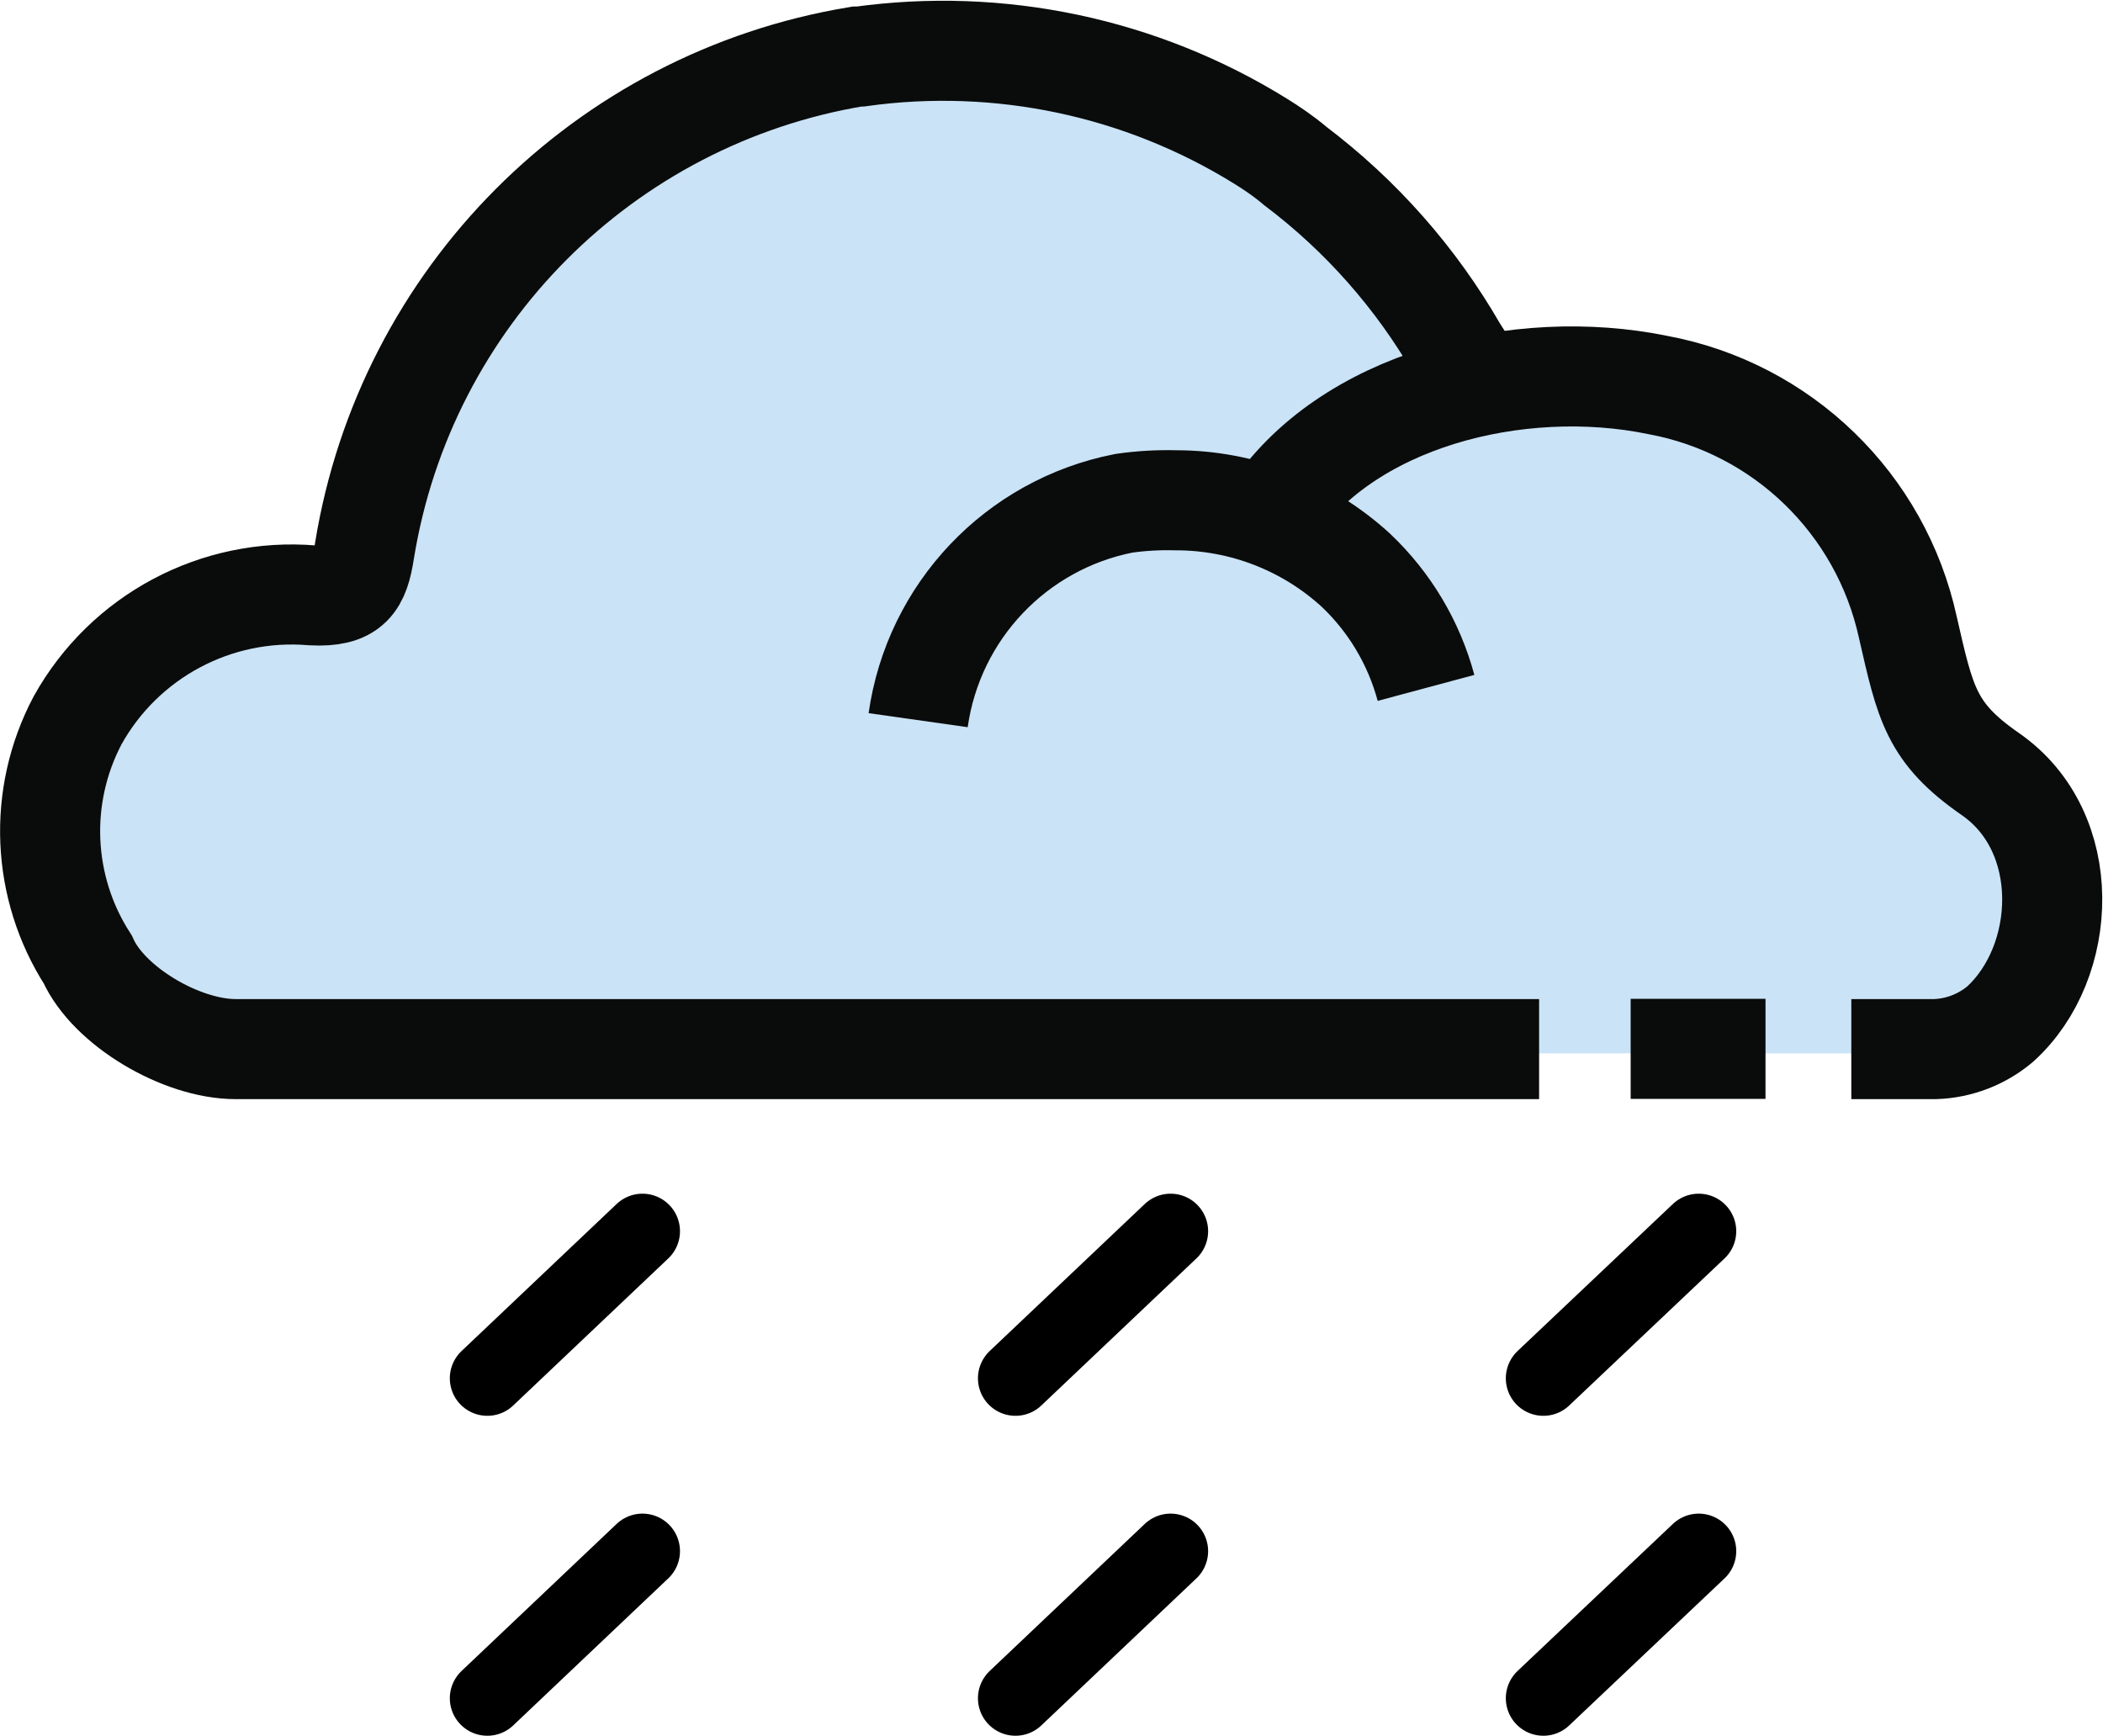
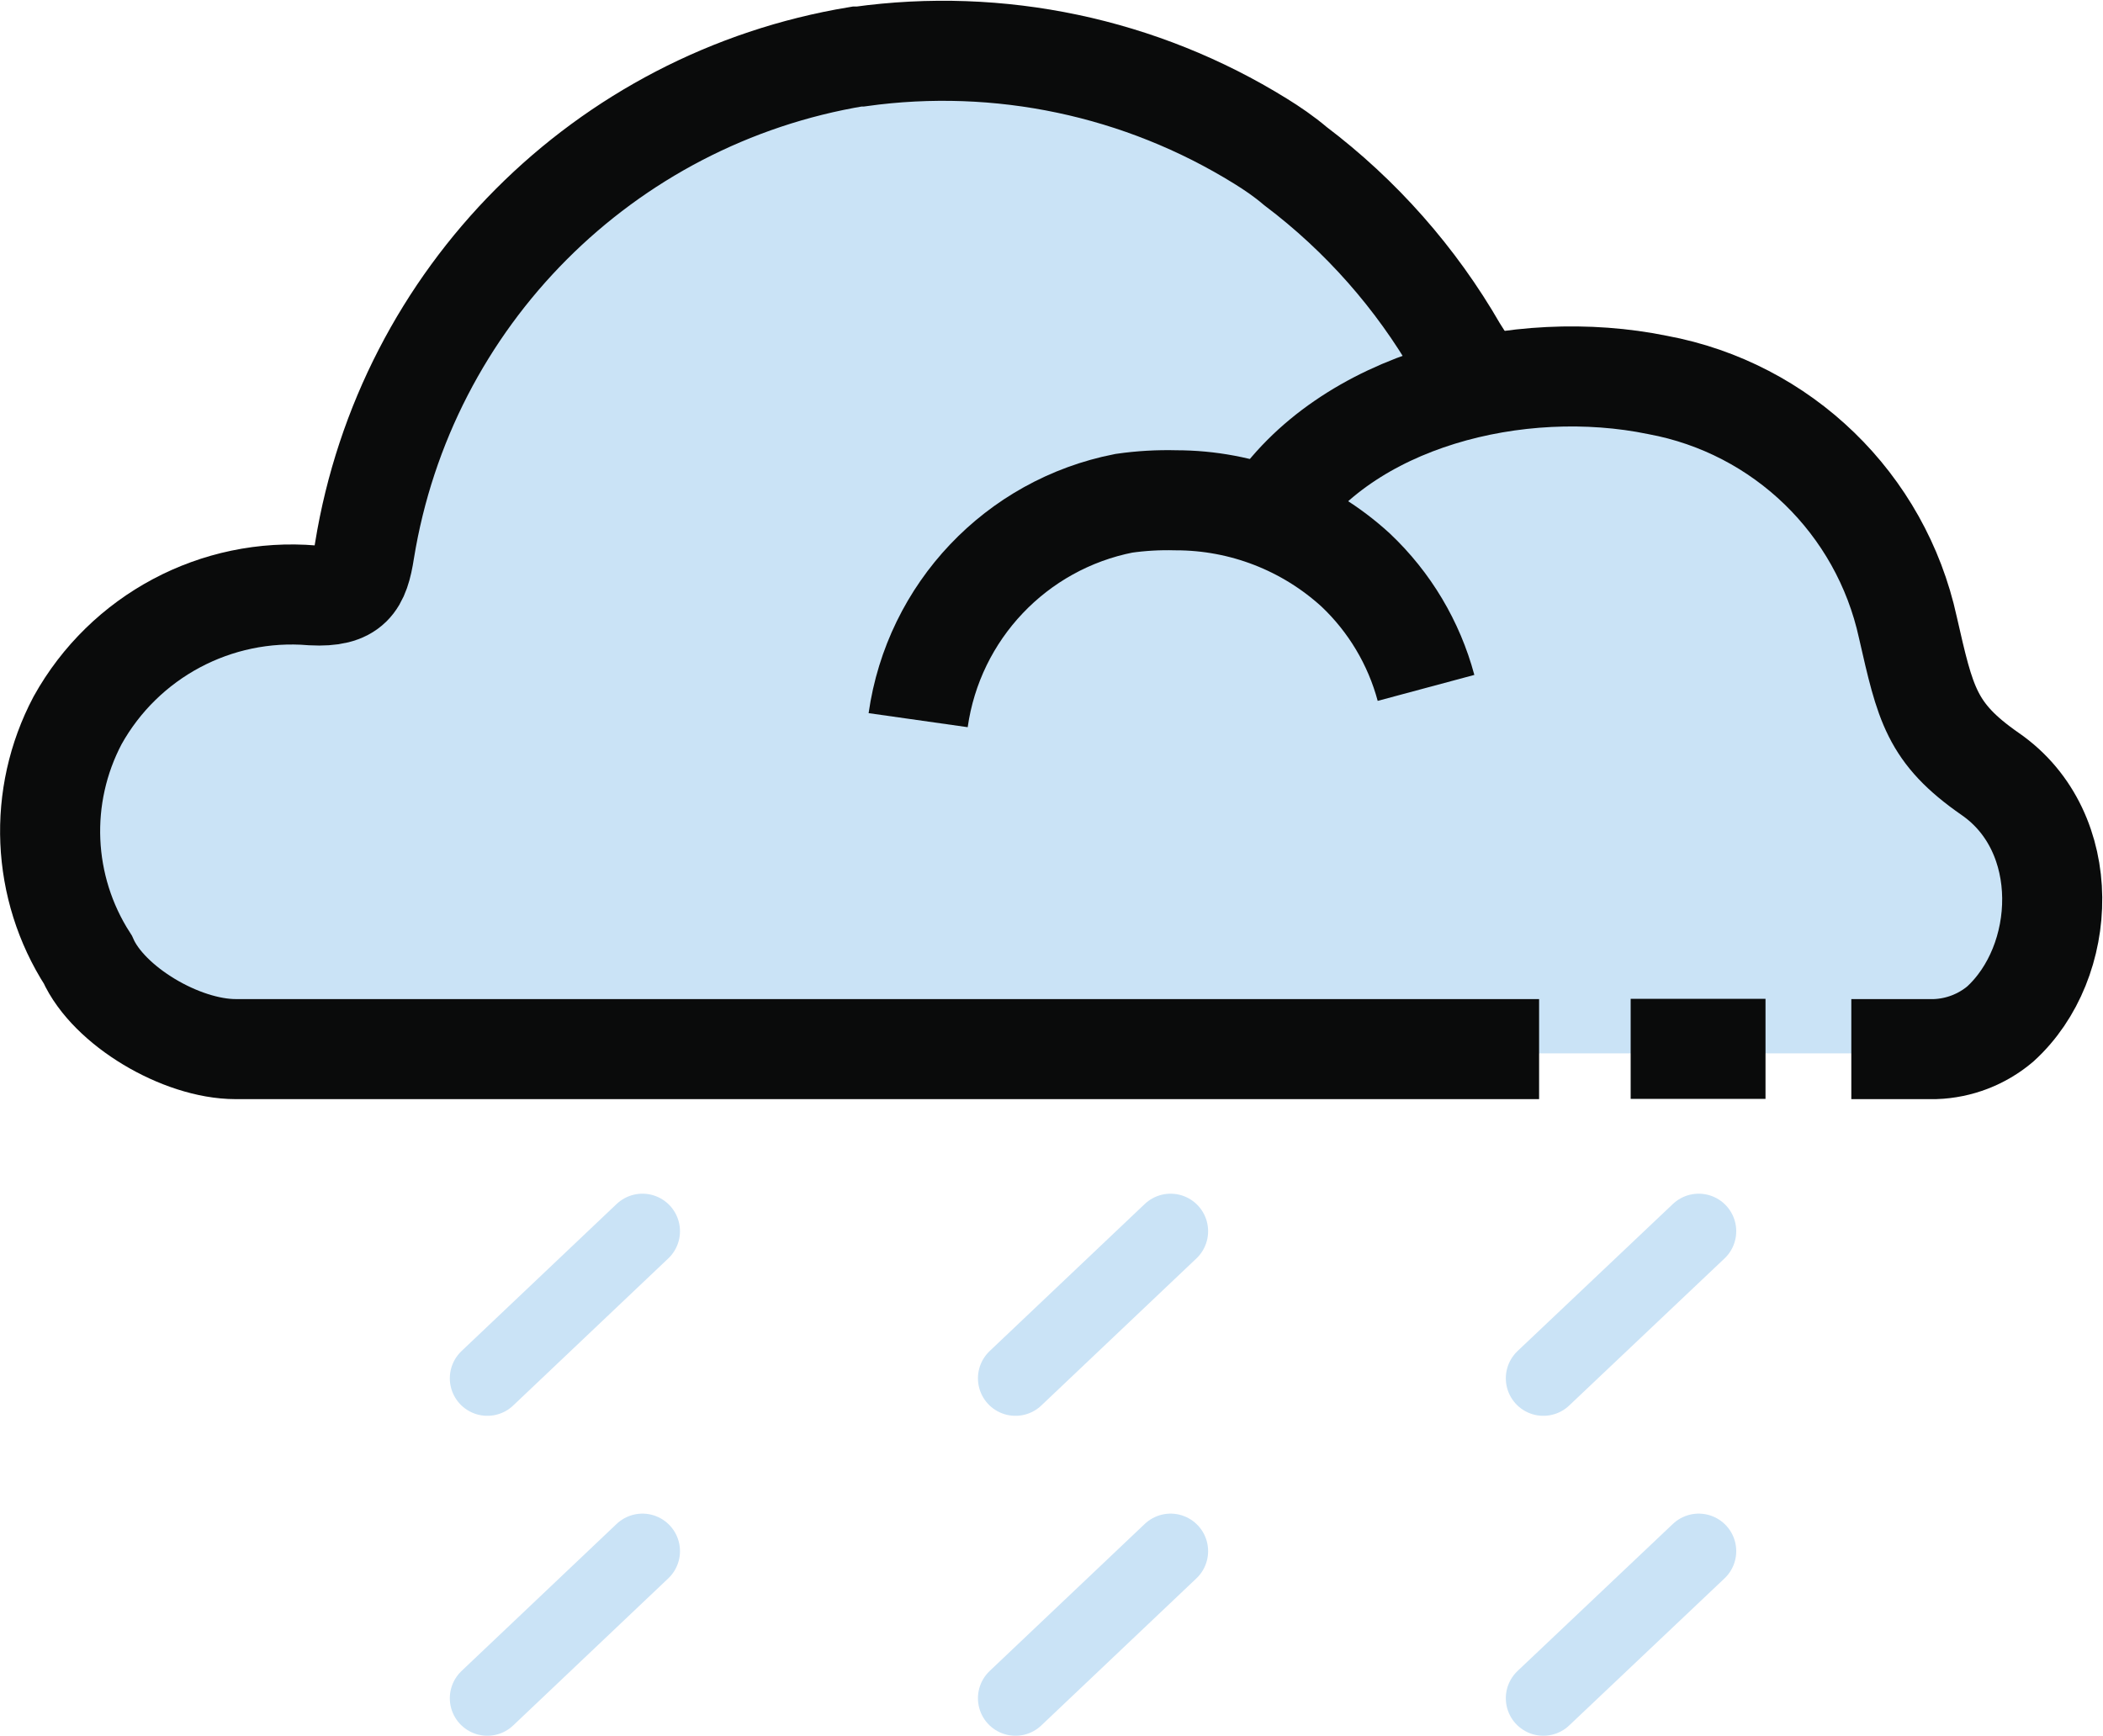
<svg xmlns="http://www.w3.org/2000/svg" viewBox="0 0 84.06 69.39">
  <defs>
-     <style>.cls-1{fill:#cae3f6;}.cls-2,.cls-3{fill:none;stroke-miterlimit:10;}.cls-2{stroke:#000;stroke-linecap:round;stroke-width:3px;}.cls-3{stroke:#0a0b0b;stroke-width:4px;}</style>
+     <style>.cls-1{fill:#cae3f6;}.cls-2,.cls-3{fill:none;stroke-miterlimit:10;}.cls-2{stroke:#cae3f6;stroke-linecap:round;stroke-width:3px;}.cls-3{stroke:#0a0b0b;stroke-width:4px;}</style>
  </defs>
  <g id="Layer_2" data-name="Layer 2">
    <g id="Layer_1-2" data-name="Layer 1">
      <path class="cls-1" d="M61.52,42.12H9.42c-2.18,0-5.08-1.72-5.91-3.59A9.47,9.47,0,0,1,3.1,29a9.79,9.79,0,0,1,9.38-5c1.57.08,1.89-.49,2.09-1.8A23.9,23.9,0,0,1,34.26,2.44l.12,0a24,24,0,0,1,16,3.38c.47.29.94.6,1.4,1a24.37,24.37,0,0,1,6.46,7.32L59,15.34" />
      <path class="cls-1" d="M36.7,29a10.32,10.32,0,0,1,8.22-8.68,13.4,13.4,0,0,1,2-.15,10.68,10.68,0,0,1,7.19,2.78A10.16,10.16,0,0,1,57,27.68" />
      <path class="cls-1" d="M50.77,20.78c3-4.64,9.95-6.35,15.49-5.21a12.57,12.57,0,0,1,10,9.69c.7,3,.93,4.22,3.29,5.85,3.36,2.33,3.12,7.54.4,10a4.26,4.26,0,0,1-2.6,1h-18" />
      <line class="cls-1" x1="65.18" y1="42.11" x2="70.57" y2="42.11" />
      <line class="cls-2" x1="67.9" y1="62.01" x2="61.69" y2="67.89" />
      <line class="cls-2" x1="25.68" y1="62.01" x2="19.48" y2="67.89" />
      <line class="cls-2" x1="46.79" y1="62.01" x2="40.59" y2="67.89" />
      <line class="cls-2" x1="67.9" y1="49.22" x2="61.69" y2="55.1" />
      <line class="cls-2" x1="25.68" y1="49.22" x2="19.48" y2="55.1" />
      <line class="cls-2" x1="46.79" y1="49.22" x2="40.59" y2="55.1" />
      <path class="cls-3" d="M61.52,41.94H9.42c-2.18,0-5.08-1.72-5.91-3.58A9.49,9.49,0,0,1,3.1,28.8a9.79,9.79,0,0,1,9.38-5c1.57.08,1.89-.49,2.09-1.79A23.9,23.9,0,0,1,34.26,2.26l.12,0a24.08,24.08,0,0,1,16,3.38c.47.29.94.61,1.4,1a24.49,24.49,0,0,1,6.46,7.32L59,15.16" />
      <path class="cls-3" d="M36.7,28.79a10.31,10.31,0,0,1,8.22-8.67A12.28,12.28,0,0,1,47,20a10.64,10.64,0,0,1,7.19,2.79A10.08,10.08,0,0,1,57,27.5" />
      <path class="cls-3" d="M50.77,20.61c3-4.65,9.95-6.36,15.49-5.22a12.58,12.58,0,0,1,10,9.69c.7,3.06.93,4.22,3.29,5.86,3.36,2.32,3.12,7.53.4,10a4.26,4.26,0,0,1-2.6,1H74" />
      <line class="cls-3" x1="65.18" y1="41.93" x2="70.57" y2="41.93" />
    </g>
  </g>
</svg>
